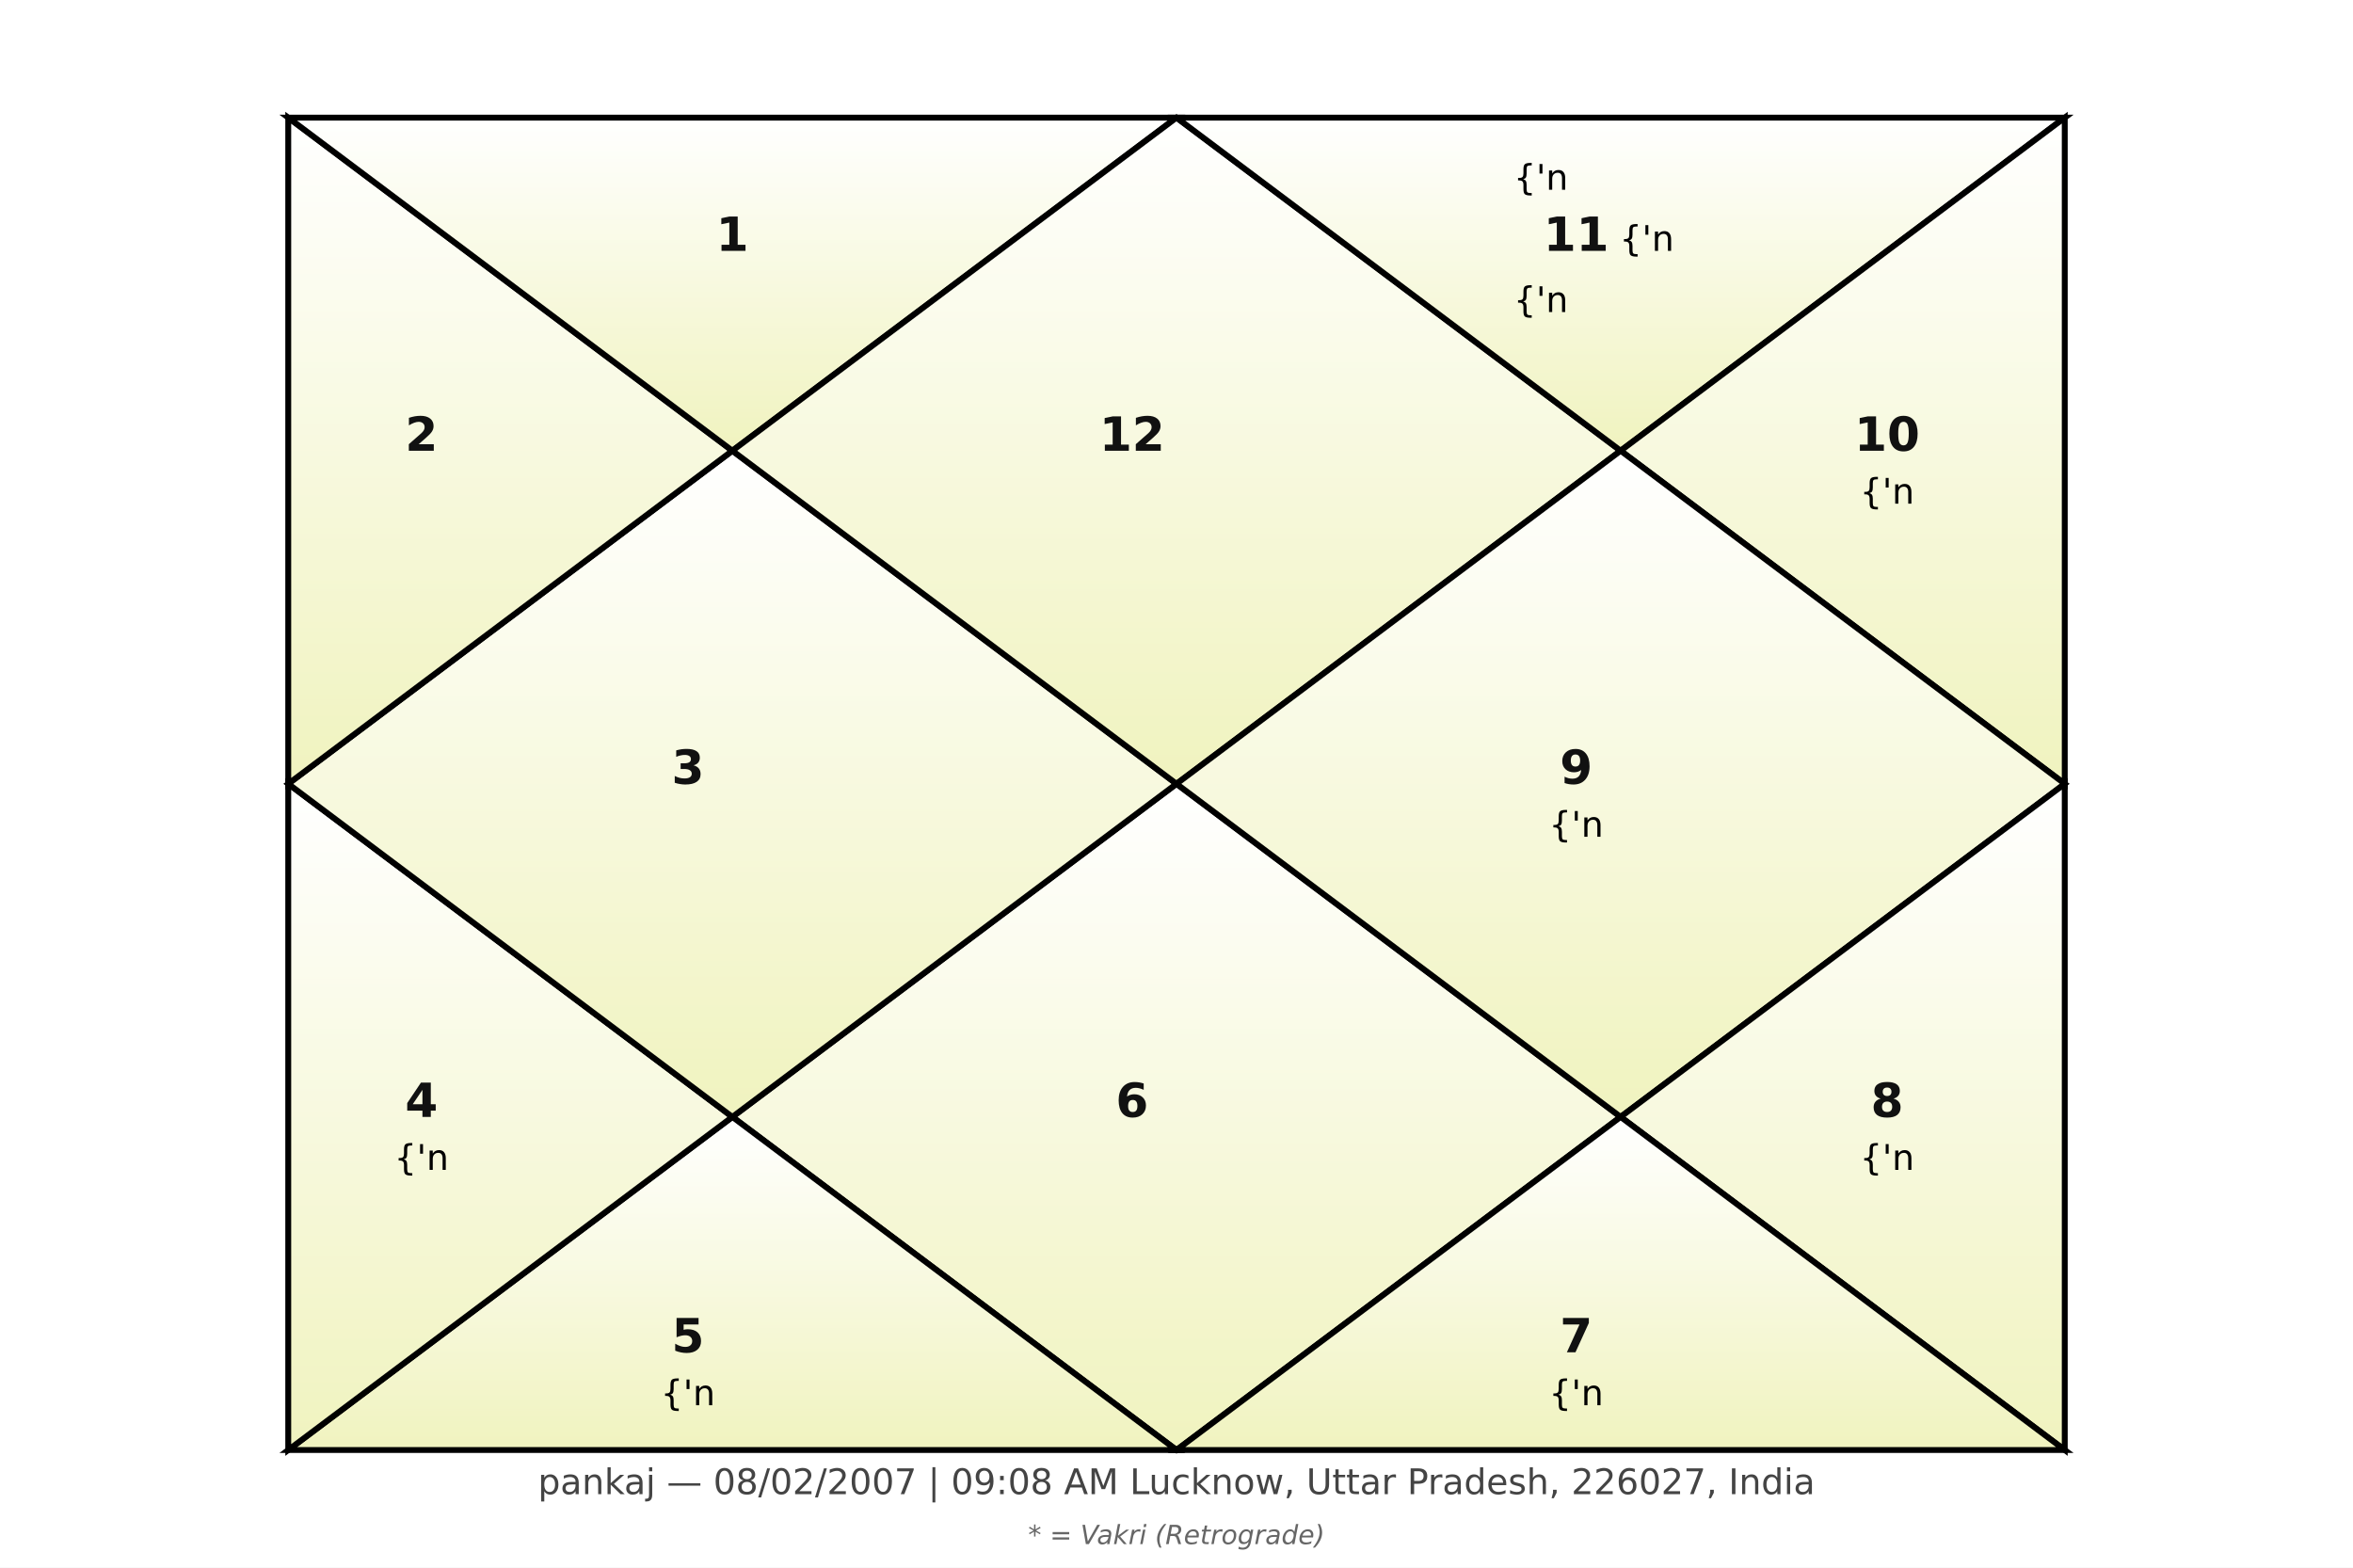
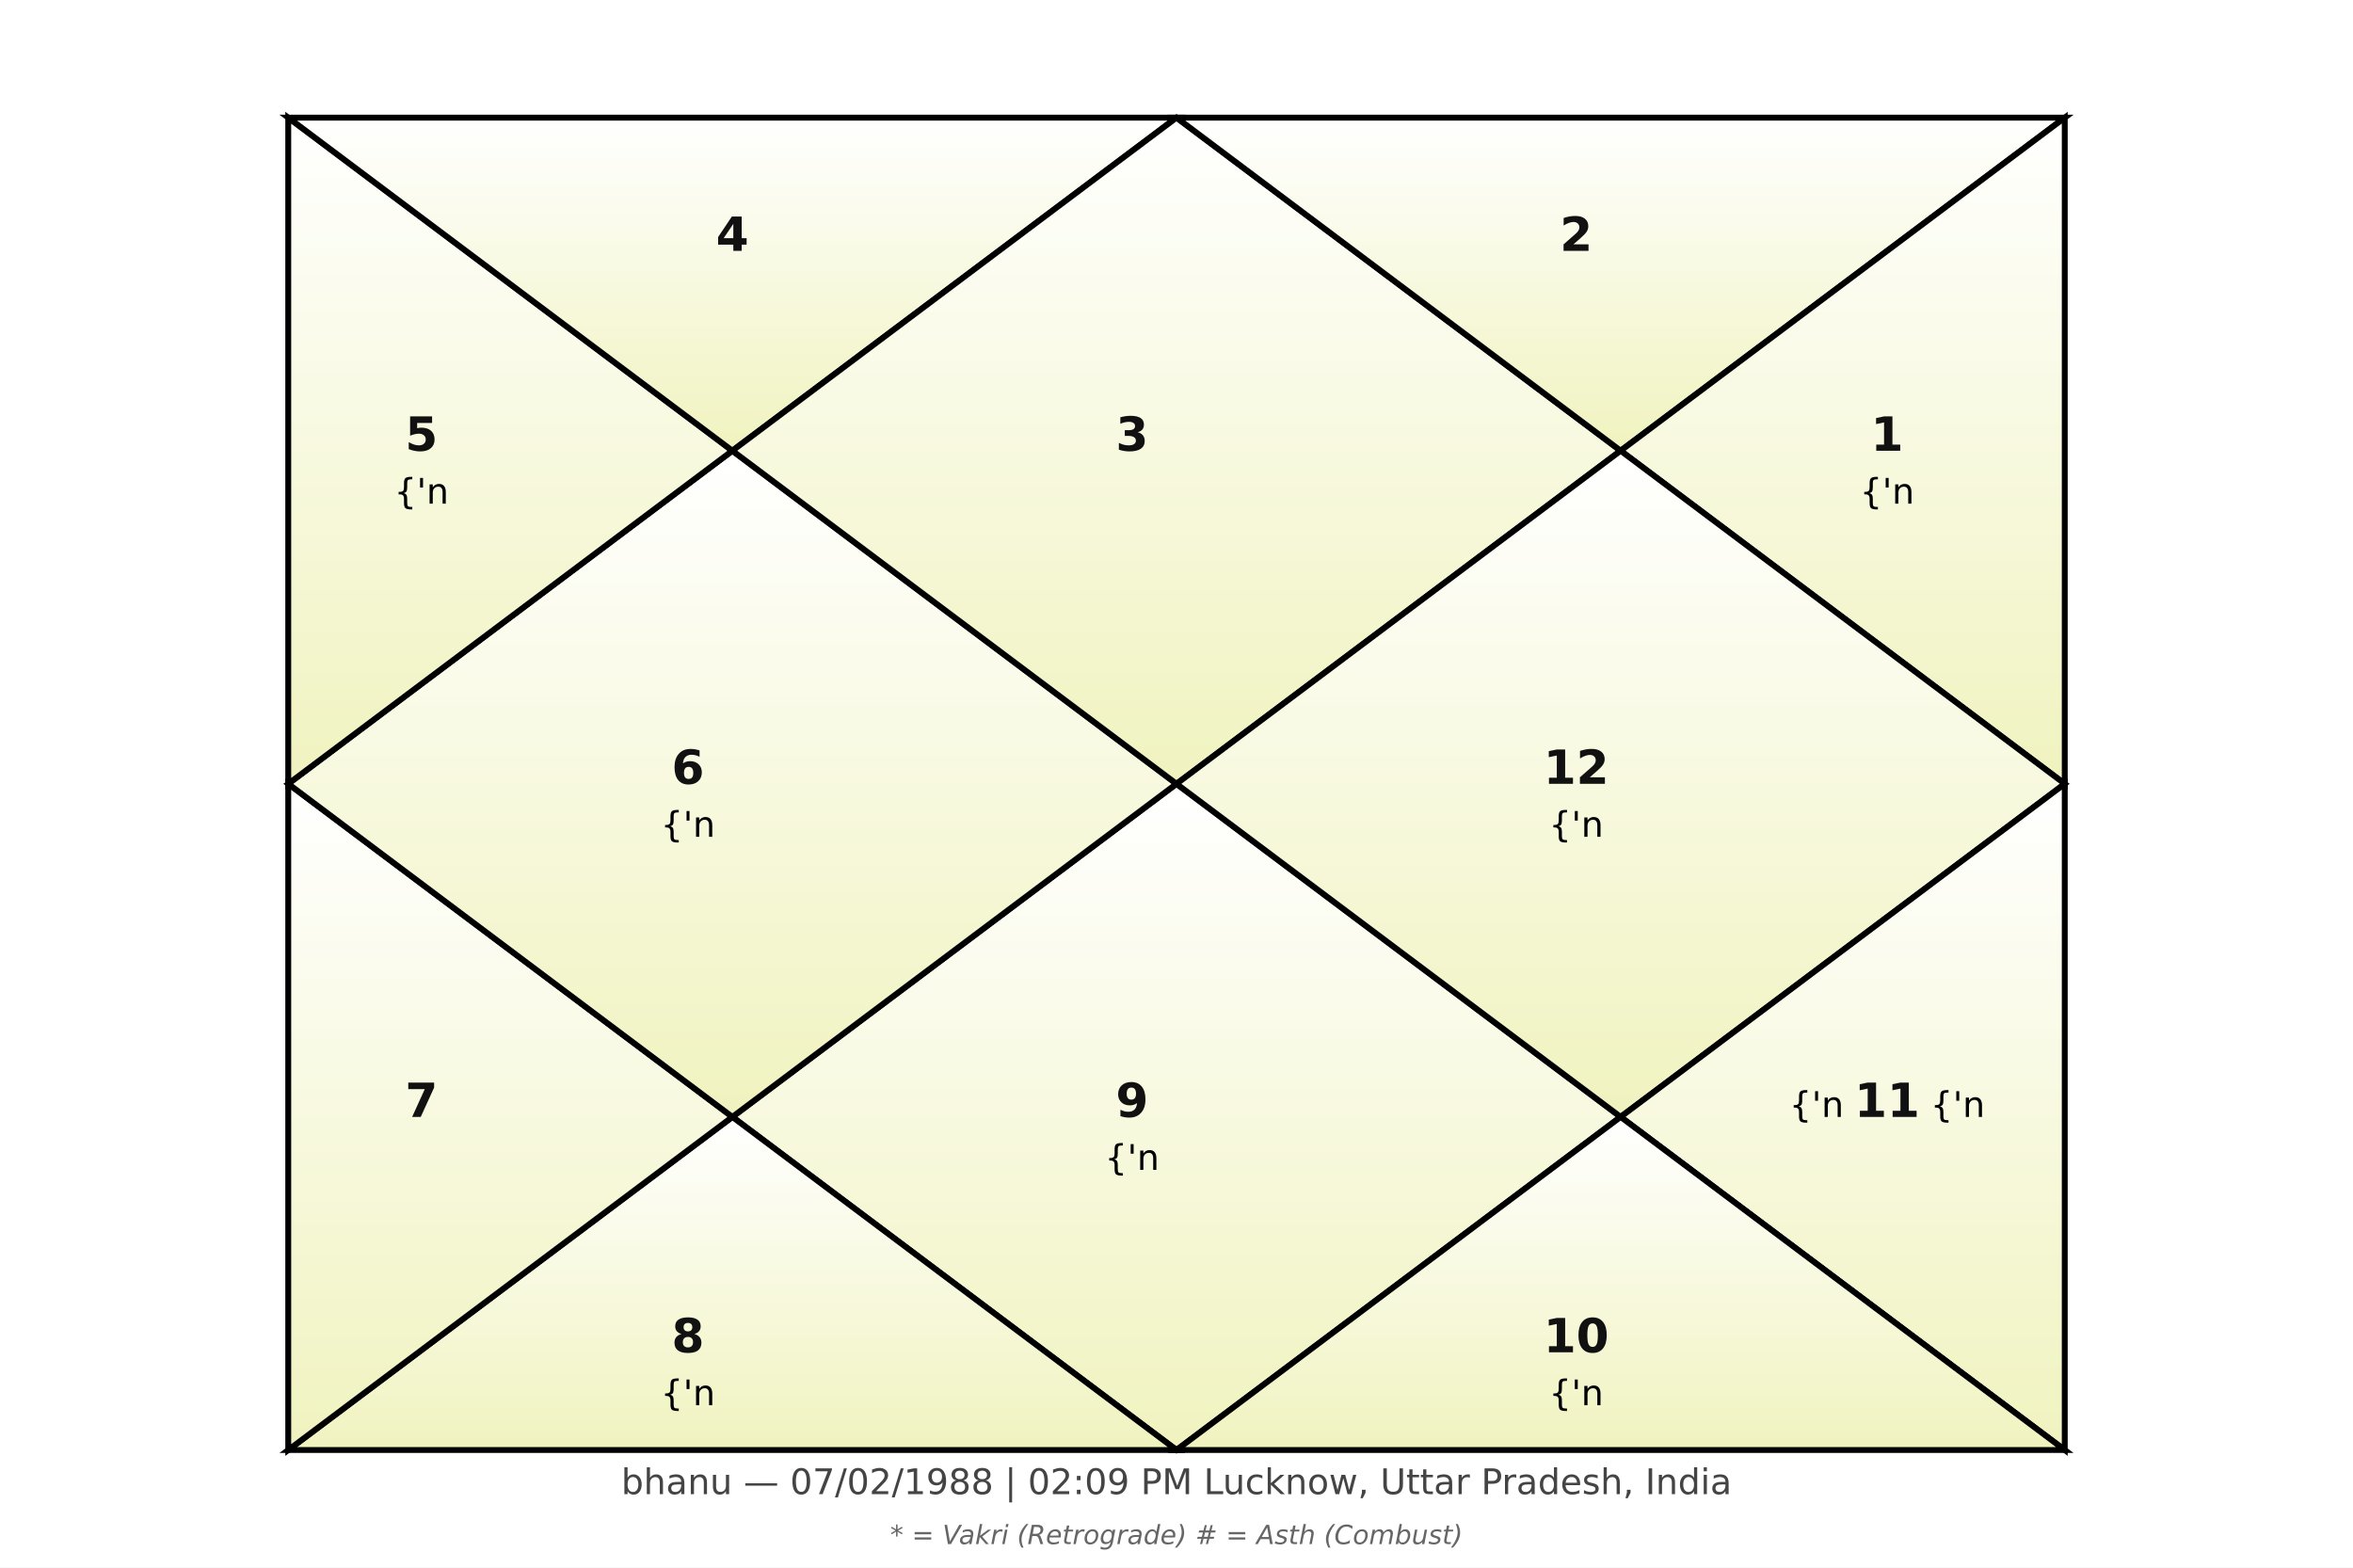
<svg xmlns="http://www.w3.org/2000/svg" baseProfile="full" height="100%" version="1.1" viewBox="0 0 800 533" width="100%">
  <defs>
    <linearGradient id="houseGrad" x1="0" x2="0" y1="0" y2="1">
      <stop offset="0" stop-color="white" />
      <stop offset="1" stop-color="#f0f3bf" />
    </linearGradient>
  </defs>
  <rect fill="white" height="533" width="800" x="0" y="0" />
  <polygon fill="url(#houseGrad)" points="249.0,379.75 400.0,493.0 551.0,379.75 400.0,266.5" stroke="#000" stroke-width="2" />
  <polygon fill="url(#houseGrad)" points="249.0,379.75 98.0,493.0 400.0,493.0" stroke="#000" stroke-width="2" />
  <polygon fill="url(#houseGrad)" points="98.0,266.5 98.0,493.0 249.0,379.75" stroke="#000" stroke-width="2" />
  <polygon fill="url(#houseGrad)" points="98.0,266.5 249.0,379.75 400.0,266.5 249.0,153.25" stroke="#000" stroke-width="2" />
  <polygon fill="url(#houseGrad)" points="98.0,40.0 98.0,266.5 249.0,153.25" stroke="#000" stroke-width="2" />
  <polygon fill="url(#houseGrad)" points="98.0,40.0 249.0,153.25 400.0,40.0" stroke="#000" stroke-width="2" />
  <polygon fill="url(#houseGrad)" points="249.0,153.25 400.0,266.5 551.0,153.25 400.0,40.0" stroke="#000" stroke-width="2" />
  <polygon fill="url(#houseGrad)" points="400.0,40.0 551.0,153.25 702.0,40.0" stroke="#000" stroke-width="2" />
  <polygon fill="url(#houseGrad)" points="551.0,153.25 702.0,266.5 702.0,40.0" stroke="#000" stroke-width="2" />
  <polygon fill="url(#houseGrad)" points="551.0,153.25 400.0,266.5 551.0,379.75 702.0,266.5" stroke="#000" stroke-width="2" />
  <polygon fill="url(#houseGrad)" points="551.0,379.75 702.0,493.0 702.0,266.5" stroke="#000" stroke-width="2" />
  <polygon fill="url(#houseGrad)" points="551.0,379.75 400.0,493.0 702.0,493.0" stroke="#000" stroke-width="2" />
-   <text fill="#111111" font-family="DejaVu Sans, Arial, sans-serif" font-size="16" font-weight="bold" text-anchor="middle" x="384.9" y="153.25">12</text>
-   <text fill="#111111" font-family="DejaVu Sans, Arial, sans-serif" font-size="16" font-weight="bold" text-anchor="middle" x="249.0" y="85.3">1</text>
-   <text fill="#111111" font-family="DejaVu Sans, Arial, sans-serif" font-size="16" font-weight="bold" text-anchor="middle" x="143.3" y="153.25">2</text>
-   <text fill="#111111" font-family="DejaVu Sans, Arial, sans-serif" font-size="16" font-weight="bold" text-anchor="middle" x="233.9" y="266.5">3</text>
-   <text fill="#111111" font-family="DejaVu Sans, Arial, sans-serif" font-size="16" font-weight="bold" text-anchor="middle" x="143.3" y="379.75">4</text>
-   <text fill="#000000" font-family="DejaVu Sans, Arial, sans-serif" font-size="12" text-anchor="middle" x="143.3" y="397.75">{'n</text>
-   <text fill="#111111" font-family="DejaVu Sans, Arial, sans-serif" font-size="16" font-weight="bold" text-anchor="middle" x="233.9" y="459.78">5</text>
+   <text fill="#111111" font-family="DejaVu Sans, Arial, sans-serif" font-size="16" font-weight="bold" text-anchor="middle" x="384.9" y="153.25">3</text>
+   <text fill="#111111" font-family="DejaVu Sans, Arial, sans-serif" font-size="16" font-weight="bold" text-anchor="middle" x="249.0" y="85.3">4</text>
+   <text fill="#111111" font-family="DejaVu Sans, Arial, sans-serif" font-size="16" font-weight="bold" text-anchor="middle" x="143.3" y="153.25">5</text>
+   <text fill="#000000" font-family="DejaVu Sans, Arial, sans-serif" font-size="12" text-anchor="middle" x="143.3" y="171.25">{'n</text>
+   <text fill="#111111" font-family="DejaVu Sans, Arial, sans-serif" font-size="16" font-weight="bold" text-anchor="middle" x="233.9" y="266.5">6</text>
+   <text fill="#000000" font-family="DejaVu Sans, Arial, sans-serif" font-size="12" text-anchor="middle" x="233.9" y="284.5">{'n</text>
+   <text fill="#111111" font-family="DejaVu Sans, Arial, sans-serif" font-size="16" font-weight="bold" text-anchor="middle" x="143.3" y="379.75">7</text>
+   <text fill="#111111" font-family="DejaVu Sans, Arial, sans-serif" font-size="16" font-weight="bold" text-anchor="middle" x="233.9" y="459.78">8</text>
  <text fill="#000000" font-family="DejaVu Sans, Arial, sans-serif" font-size="12" text-anchor="middle" x="233.9" y="477.78">{'n</text>
-   <text fill="#111111" font-family="DejaVu Sans, Arial, sans-serif" font-size="16" font-weight="bold" text-anchor="middle" x="384.9" y="379.75">6</text>
-   <text fill="#111111" font-family="DejaVu Sans, Arial, sans-serif" font-size="16" font-weight="bold" text-anchor="middle" x="535.9" y="459.78">7</text>
+   <text fill="#111111" font-family="DejaVu Sans, Arial, sans-serif" font-size="16" font-weight="bold" text-anchor="middle" x="384.9" y="379.75">9</text>
+   <text fill="#000000" font-family="DejaVu Sans, Arial, sans-serif" font-size="12" text-anchor="middle" x="384.9" y="397.75">{'n</text>
+   <text fill="#111111" font-family="DejaVu Sans, Arial, sans-serif" font-size="16" font-weight="bold" text-anchor="middle" x="535.9" y="459.78">10</text>
  <text fill="#000000" font-family="DejaVu Sans, Arial, sans-serif" font-size="12" text-anchor="middle" x="535.9" y="477.78">{'n</text>
-   <text fill="#111111" font-family="DejaVu Sans, Arial, sans-serif" font-size="16" font-weight="bold" text-anchor="middle" x="641.6" y="379.75">8</text>
-   <text fill="#000000" font-family="DejaVu Sans, Arial, sans-serif" font-size="12" text-anchor="middle" x="641.6" y="397.75">{'n</text>
-   <text fill="#111111" font-family="DejaVu Sans, Arial, sans-serif" font-size="16" font-weight="bold" text-anchor="middle" x="535.9" y="266.5">9</text>
+   <text fill="#111111" font-family="DejaVu Sans, Arial, sans-serif" font-size="16" font-weight="bold" text-anchor="middle" x="641.6" y="379.75">11</text>
+   <text fill="#000000" font-family="DejaVu Sans, Arial, sans-serif" font-size="12" text-anchor="middle" x="665.6" y="379.75">{'n</text>
+   <text fill="#000000" font-family="DejaVu Sans, Arial, sans-serif" font-size="12" text-anchor="middle" x="617.6" y="379.75">{'n</text>
+   <text fill="#111111" font-family="DejaVu Sans, Arial, sans-serif" font-size="16" font-weight="bold" text-anchor="middle" x="535.9" y="266.5">12</text>
  <text fill="#000000" font-family="DejaVu Sans, Arial, sans-serif" font-size="12" text-anchor="middle" x="535.9" y="284.5">{'n</text>
-   <text fill="#111111" font-family="DejaVu Sans, Arial, sans-serif" font-size="16" font-weight="bold" text-anchor="middle" x="641.6" y="153.25">10</text>
+   <text fill="#111111" font-family="DejaVu Sans, Arial, sans-serif" font-size="16" font-weight="bold" text-anchor="middle" x="641.6" y="153.25">1</text>
  <text fill="#000000" font-family="DejaVu Sans, Arial, sans-serif" font-size="12" text-anchor="middle" x="641.6" y="171.25">{'n</text>
-   <text fill="#111111" font-family="DejaVu Sans, Arial, sans-serif" font-size="16" font-weight="bold" text-anchor="middle" x="535.9" y="85.3">11</text>
-   <text fill="#000000" font-family="DejaVu Sans, Arial, sans-serif" font-size="12" text-anchor="middle" x="559.9" y="85.3">{'n</text>
-   <text fill="#000000" font-family="DejaVu Sans, Arial, sans-serif" font-size="12" text-anchor="middle" x="523.9" y="106.085">{'n</text>
-   <text fill="#000000" font-family="DejaVu Sans, Arial, sans-serif" font-size="12" text-anchor="middle" x="523.9" y="64.515">{'n</text>
-   <text fill="#444" font-family="DejaVu Sans" font-size="12" text-anchor="middle" x="400.0" y="508">pankaj — 08/02/2007 | 09:08 AM Lucknow, Uttar Pradesh, 226027, India</text>
-   <text fill="#666" font-family="DejaVu Sans" font-size="9" font-style="italic" text-anchor="middle" x="400.0" y="525">* = Vakri (Retrograde)</text>
+   <text fill="#111111" font-family="DejaVu Sans, Arial, sans-serif" font-size="16" font-weight="bold" text-anchor="middle" x="535.9" y="85.3">2</text>
+   <text fill="#444" font-family="DejaVu Sans" font-size="12" text-anchor="middle" x="400.0" y="508">bhanu — 07/02/1988 | 02:09 PM Lucknow, Uttar Pradesh, India</text>
+   <text fill="#666" font-family="DejaVu Sans" font-size="9" font-style="italic" text-anchor="middle" x="400.0" y="525">* = Vakri (Retrograde)  # = Asth (Combust)</text>
</svg>
